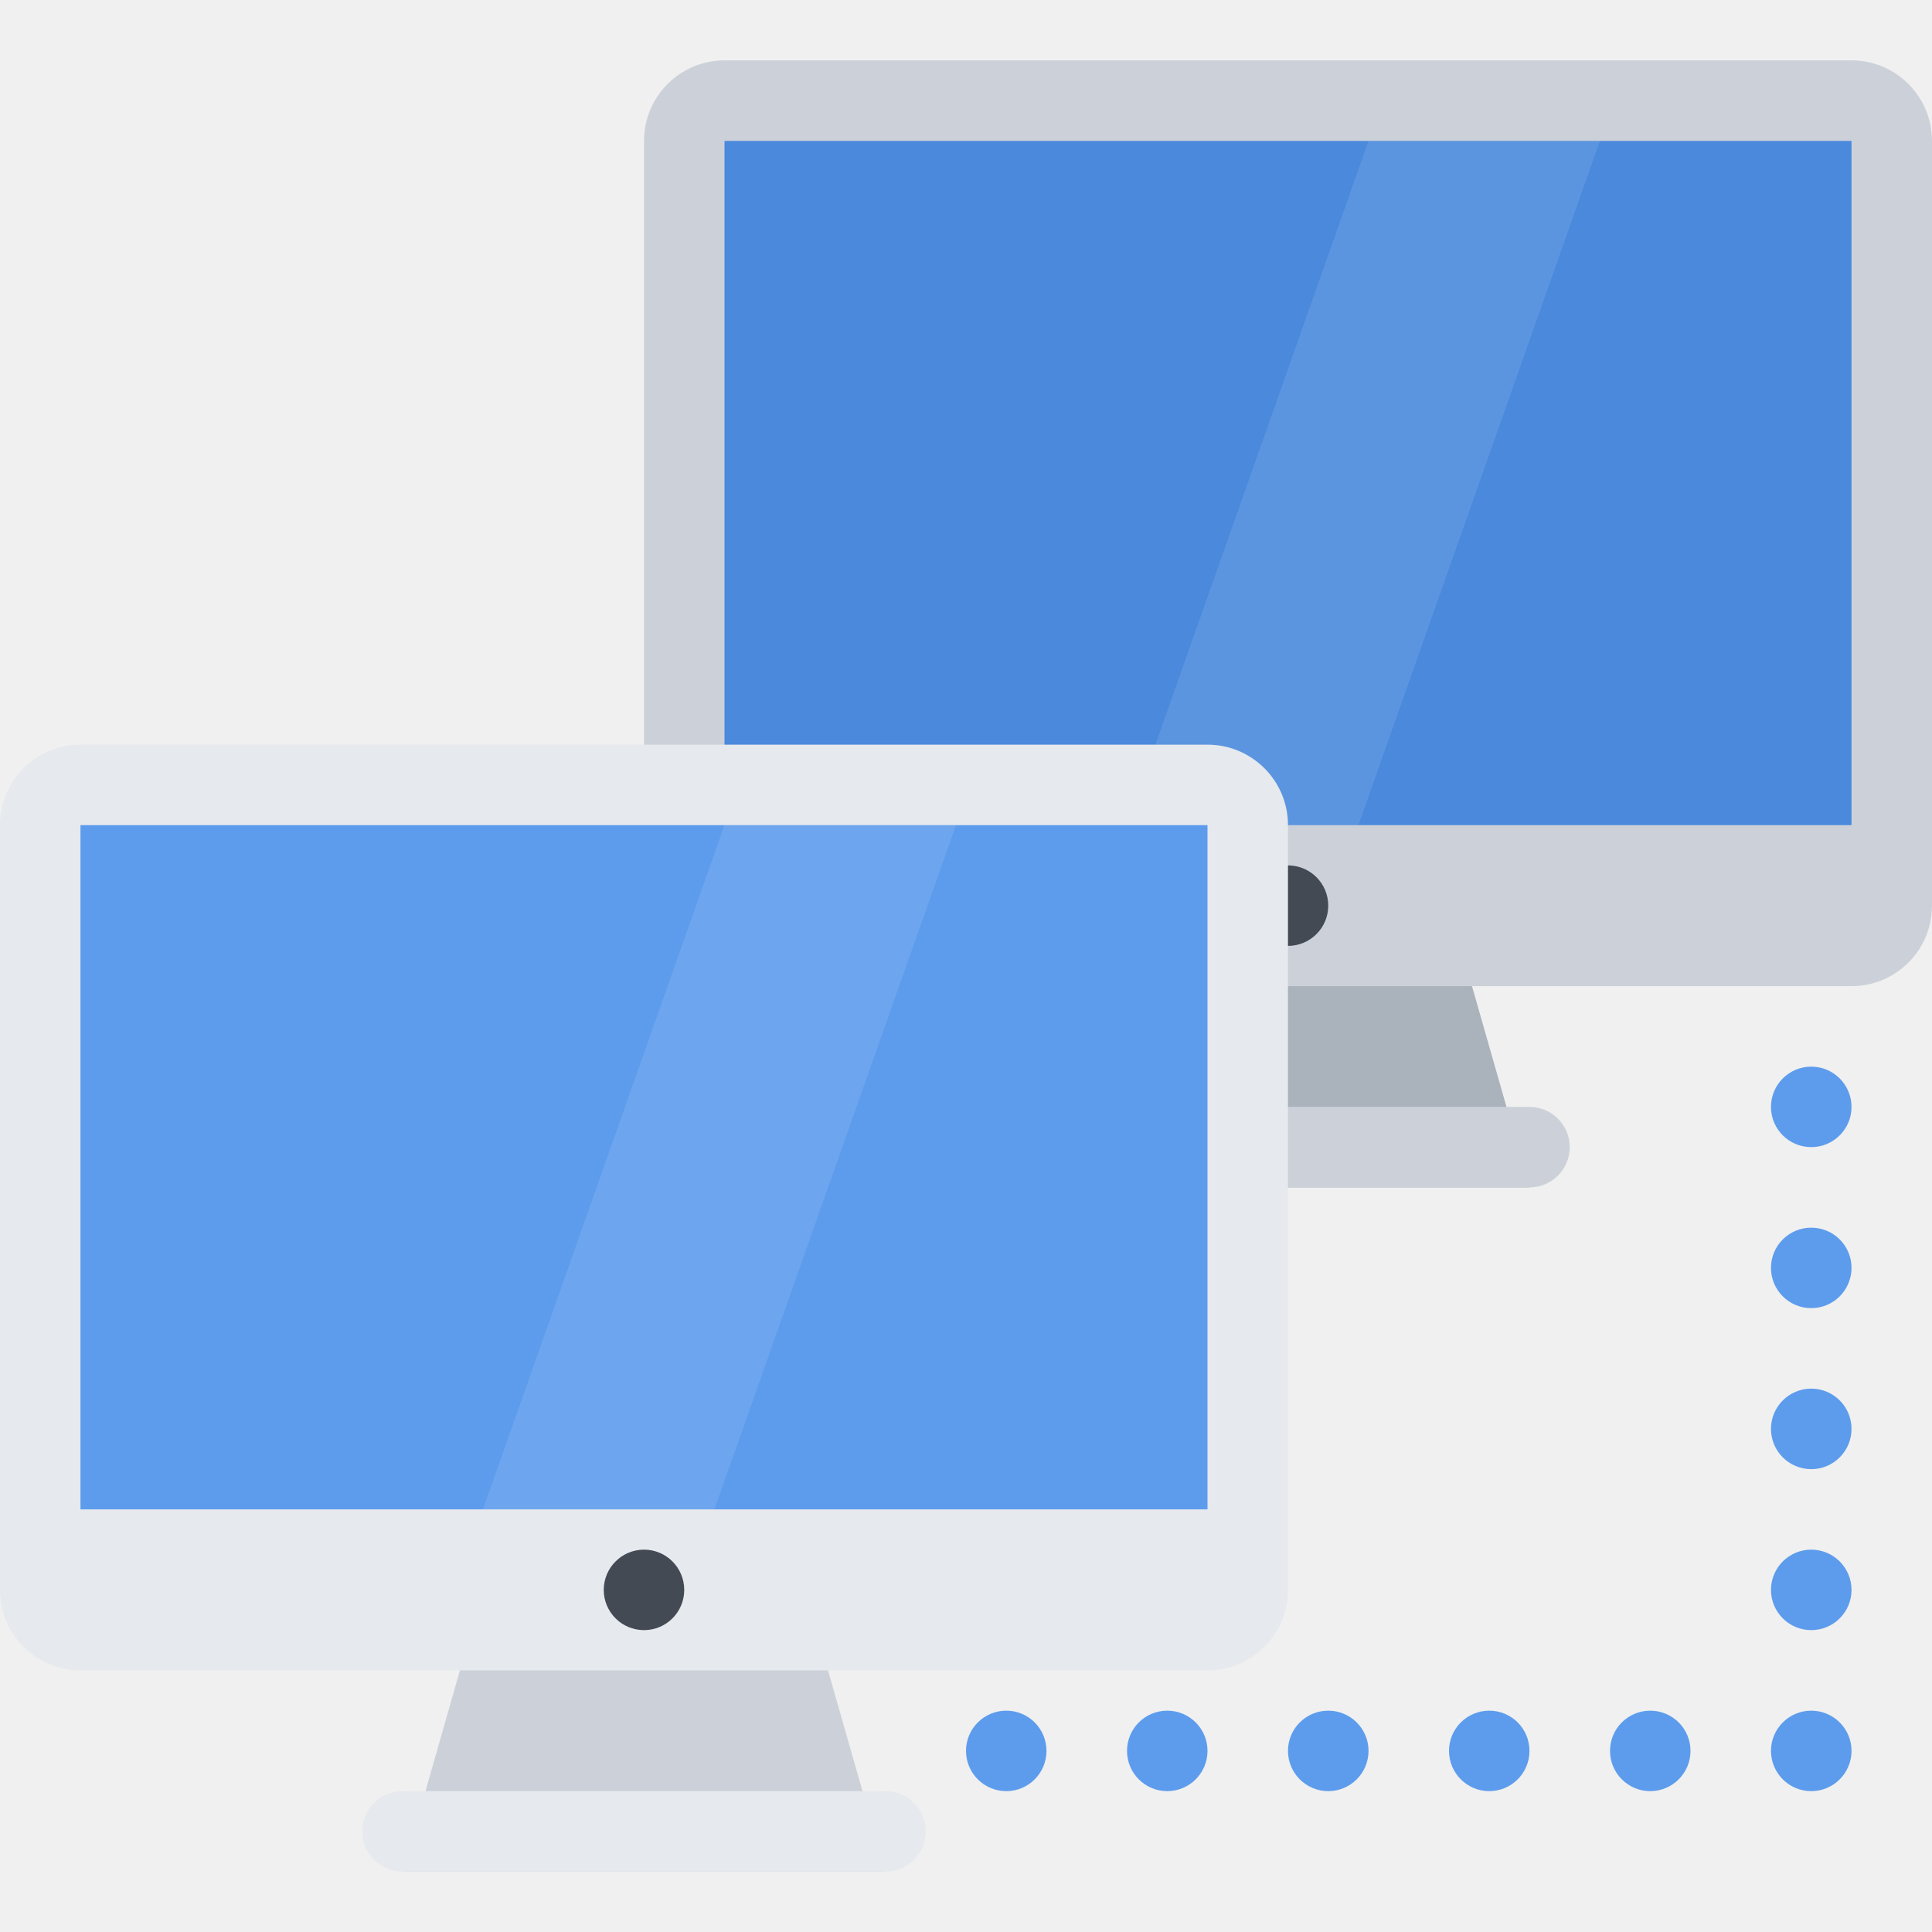
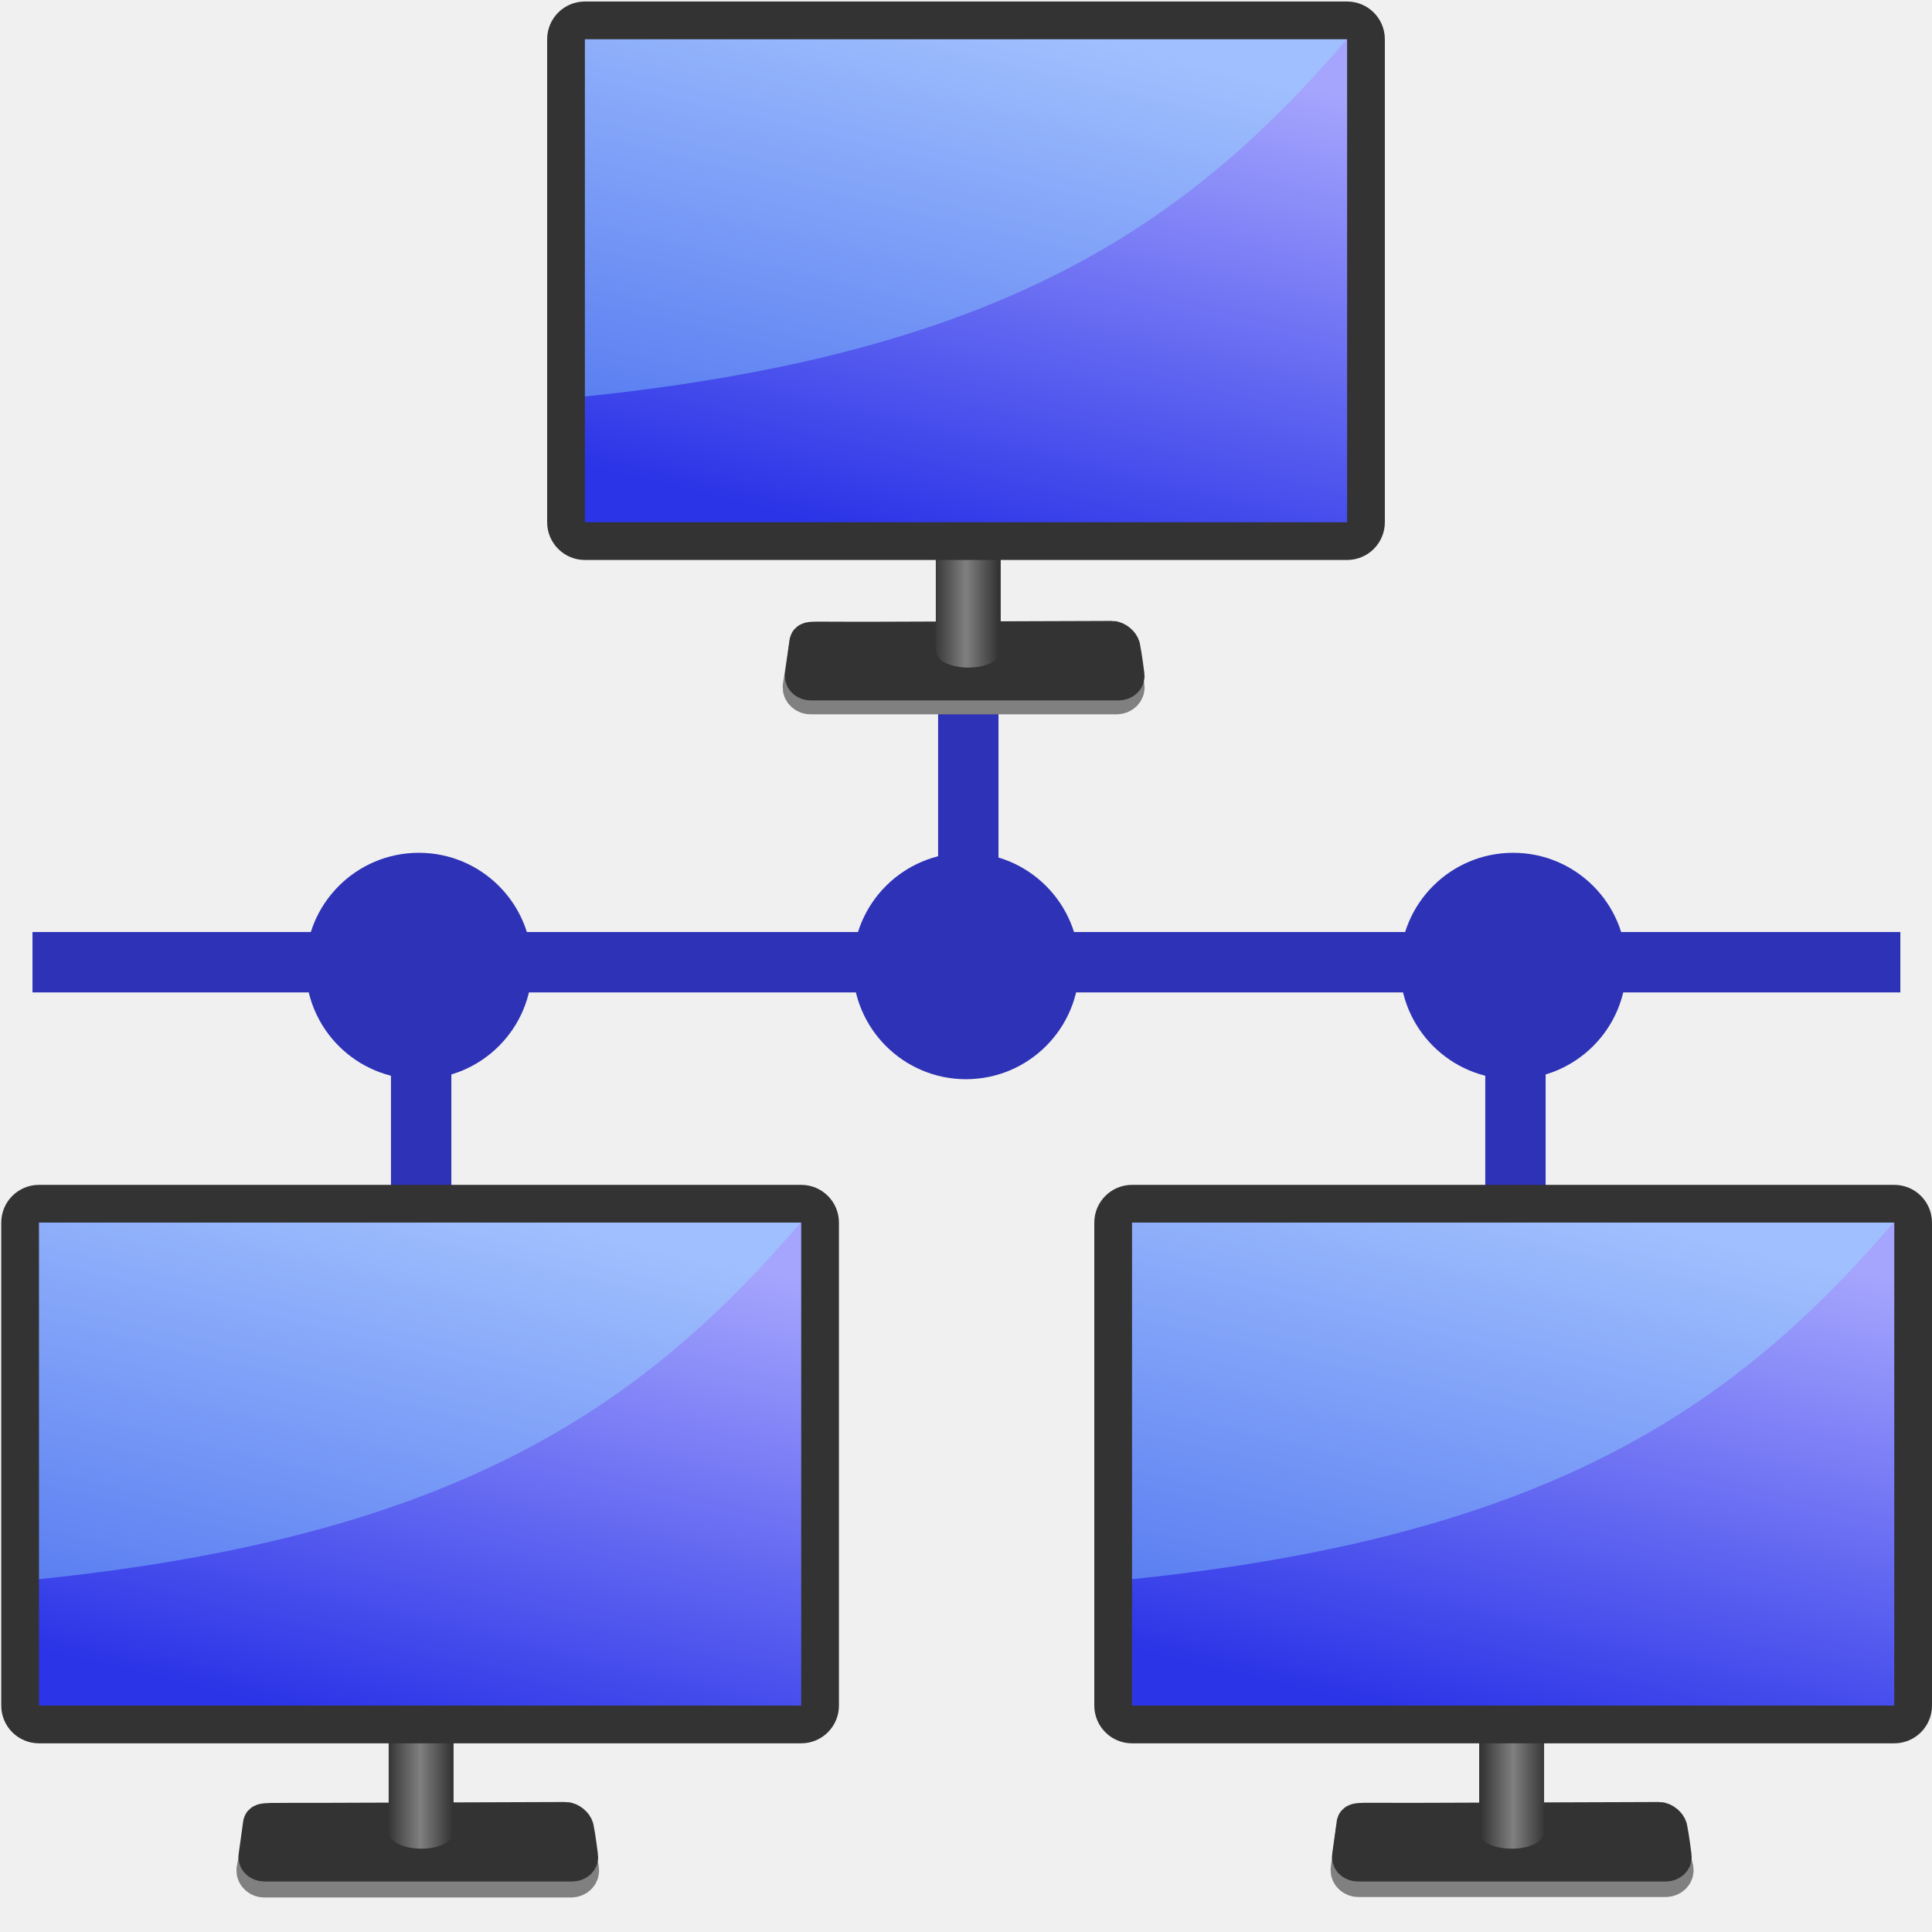
- <svg xmlns="http://www.w3.org/2000/svg" version="1.1" id="Layer_1" width="512" height="512" viewBox="0 0 512 512" enable-background="new 0 0 512 512" xml:space="preserve">
-   <g id="local_network">
-     <g>
-       <g>
-         <polygon fill="#AAB2BC" points="405.328,314.672 277.328,314.672 298.609,240.094 384.016,240.062    " />
-       </g>
-       <path fill="#4A89DC" d="M192,250.672c-5.875,0-10.672-4.781-10.672-10.672V37.344c0-5.891,4.797-10.672,10.672-10.672h298.672    c5.875,0,10.656,4.781,10.656,10.672V240c0,5.891-4.781,10.672-10.656,10.672H192z" />
-       <path fill="#CCD1D9" d="M490.672,16H192c-11.781,0-21.328,9.562-21.328,21.344V240c0,11.797,9.547,21.344,21.328,21.344h298.672    c11.781,0,21.328-9.547,21.328-21.344V37.344C512,25.562,502.453,16,490.672,16z M490.672,240H192V37.344h298.672V240z" />
-       <rect x="186.609" y="218.672" fill="#CCD1D9" width="309.438" height="31.062" />
-       <path fill="#434A54" d="M352,240c0,5.906-4.781,10.672-10.672,10.672s-10.656-4.766-10.656-10.672    c0-5.891,4.766-10.656,10.656-10.656S352,234.109,352,240z" />
-       <path fill="#CCD1D9" d="M405.328,293.344h-128c-5.891,0-10.656,4.766-10.656,10.656c0,5.906,4.766,10.672,10.656,10.672h128    c5.891,0,10.672-4.766,10.672-10.672C416,298.109,411.219,293.344,405.328,293.344z" />
-     </g>
-     <polygon opacity="0.1" fill="#FFFFFF" points="360,218.672 298.672,218.672 362.672,37.344 423.984,37.344  " />
-     <g>
-       <path fill="#5D9CEC" d="M480,304c5.891,0,10.672-4.766,10.672-10.656s-4.781-10.672-10.672-10.672s-10.672,4.781-10.672,10.672    S474.109,304,480,304z" />
-       <path fill="#5D9CEC" d="M480,325.344c-5.891,0-10.672,4.766-10.672,10.656s4.781,10.672,10.672,10.672s10.672-4.781,10.672-10.672    S485.891,325.344,480,325.344z" />
-       <path fill="#5D9CEC" d="M480,368c-5.891,0-10.672,4.781-10.672,10.672s4.781,10.672,10.672,10.672s10.672-4.781,10.672-10.672    S485.891,368,480,368z" />
-       <path fill="#5D9CEC" d="M480,410.672c-5.891,0-10.672,4.781-10.672,10.672S474.109,432,480,432s10.672-4.766,10.672-10.656    S485.891,410.672,480,410.672z" />
-       <path fill="#5D9CEC" d="M480,453.344c-5.891,0-10.672,4.766-10.672,10.656s4.781,10.672,10.672,10.672s10.672-4.781,10.672-10.672    S485.891,453.344,480,453.344z" />
-       <path fill="#5D9CEC" d="M437.328,453.344c-5.891,0-10.656,4.766-10.656,10.656s4.766,10.672,10.656,10.672S448,469.891,448,464    S443.219,453.344,437.328,453.344z" />
-       <path fill="#5D9CEC" d="M394.672,453.344c-5.891,0-10.672,4.766-10.672,10.656s4.781,10.672,10.672,10.672    s10.656-4.781,10.656-10.672S400.562,453.344,394.672,453.344z" />
-       <path fill="#5D9CEC" d="M352,453.344c-5.891,0-10.672,4.766-10.672,10.656s4.781,10.672,10.672,10.672s10.672-4.781,10.672-10.672    S357.891,453.344,352,453.344z" />
-       <path fill="#5D9CEC" d="M309.328,453.344c-5.891,0-10.656,4.766-10.656,10.656s4.766,10.672,10.656,10.672S320,469.891,320,464    S315.219,453.344,309.328,453.344z" />
-       <path fill="#5D9CEC" d="M266.672,453.344c-5.891,0-10.672,4.766-10.672,10.656s4.781,10.672,10.672,10.672    s10.656-4.781,10.656-10.672S272.562,453.344,266.672,453.344z" />
-     </g>
-     <g>
-       <g>
-         <polygon fill="#CCD1D9" points="234.672,496 106.672,496 127.938,421.422 213.359,421.391    " />
-       </g>
-       <path fill="#5D9CEC" d="M21.328,432c-5.875,0-10.656-4.781-10.656-10.656V218.672c0-5.875,4.781-10.672,10.656-10.672H320    c5.875,0,10.672,4.797,10.672,10.672v202.672c0,5.875-4.797,10.656-10.672,10.656H21.328z" />
-       <path fill="#E6E9ED" d="M320,197.344H21.328C9.547,197.344,0,206.891,0,218.672v202.672c0,11.781,9.547,21.328,21.328,21.328H320    c11.781,0,21.328-9.547,21.328-21.328V218.672C341.328,206.891,331.781,197.344,320,197.344z M320,421.344H21.328V218.672H320    V421.344z" />
-       <rect x="15.953" y="400" fill="#E6E9ED" width="309.438" height="31.062" />
-       <path fill="#434A54" d="M181.328,421.344c0,5.891-4.766,10.656-10.656,10.656S160,427.234,160,421.344s4.781-10.672,10.672-10.672    S181.328,415.453,181.328,421.344z" />
-       <path fill="#E6E9ED" d="M234.672,474.672h-128c-5.891,0-10.672,4.781-10.672,10.672S100.781,496,106.672,496h128    c5.891,0,10.656-4.766,10.656-10.656S240.562,474.672,234.672,474.672z" />
-     </g>
-     <polygon opacity="0.1" fill="#FFFFFF" points="189.328,400 128,400 192,218.672 253.328,218.672  " />
-   </g>
+ <svg xmlns="http://www.w3.org/2000/svg" width="512" height="512" version="1.1" viewBox="0 0 512 512">
+   <defs>
+     <linearGradient id="a" x1="236" x2="277" y1="409" y2="409" gradientTransform="matrix(.421 0 0 .419 148 -7.55)" gradientUnits="userSpaceOnUse">
+       <stop style="stop-color:#333" offset="0" />
+       <stop style="stop-color:#808080" offset=".5" />
+       <stop style="stop-color:#333" offset="1" />
+     </linearGradient>
+     <linearGradient id="b" x1="219" x2="298" y1="383" y2="53" gradientTransform="matrix(.421 0 0 .419 148 -16.6)" gradientUnits="userSpaceOnUse">
+       <stop style="stop-color:#2b34e7" offset="0" />
+       <stop style="stop-color:#a5a5fd" offset="1" />
+     </linearGradient>
+     <linearGradient id="c" x1="236" x2="277" y1="409" y2="409" gradientTransform="matrix(.421 0 0 .419 293 306)" gradientUnits="userSpaceOnUse">
+       <stop style="stop-color:#333" offset="0" />
+       <stop style="stop-color:#808080" offset=".5" />
+       <stop style="stop-color:#333" offset="1" />
+     </linearGradient>
+     <linearGradient id="d" x1="219" x2="298" y1="383" y2="53" gradientTransform="matrix(.421 0 0 .419 293 297)" gradientUnits="userSpaceOnUse">
+       <stop style="stop-color:#2b34e7" offset="0" />
+       <stop style="stop-color:#a5a5fd" offset="1" />
+     </linearGradient>
+     <linearGradient id="e" x1="236" x2="277" y1="409" y2="409" gradientTransform="matrix(.421 0 0 .419 3.35 306)" gradientUnits="userSpaceOnUse">
+       <stop style="stop-color:#333" offset="0" />
+       <stop style="stop-color:#808080" offset=".5" />
+       <stop style="stop-color:#333" offset="1" />
+     </linearGradient>
+     <linearGradient id="f" x1="219" x2="298" y1="383" y2="53" gradientTransform="matrix(.421 0 0 .419 3.35 297)" gradientUnits="userSpaceOnUse">
+       <stop style="stop-color:#2b34e7" offset="0" />
+       <stop style="stop-color:#a5a5fd" offset="1" />
+     </linearGradient>
+   </defs>
+   <path d="m8.61 255h103v70.3-70.3h392-102v70.3-70.3h-145v-69.1" style="fill:none;stroke-width:16;stroke:#2d32b6" />
+   <circle cx="256" cy="256" r="30" fill="#2d32b6" />
+   <circle cx="111" cy="256" r="30" fill="#2d32b6" />
+   <circle cx="401" cy="256" r="30" fill="#2d32b6" />
+   <path d="m214 175-1.07 6.97c-0.138 1 0.825 1.83 1.84 1.83h81.2c1.01 0 2.02-0.837 1.84-1.83l-1.5-7.33z" style="fill:#808080;stroke-width:11;stroke:#808080" />
+   <path d="m213 179c-0.127 0.888 0.829 1.62 1.85 1.62h81.6c1.02 0 2.02-0.737 1.85-1.62 0 0-0.614-4.98-1.12-7.45-0.178-0.879-1.47-2-2.49-2-26 0.089-52.2 0.188-65.6 0.226s-14.9-0.331-14.9 0.537z" style="fill:#333;stroke-width:10;stroke:#333" />
+   <path d="m248 144h17.2v28.3c0 6.2-17.2 6.11-17.2 0z" fill="url(#a)" />
+   <path d="m150 5.61h211v138h-211z" fill="url(#b)" />
+   <path d="m150 5.57h211c-44.2 53.2-94.3 88.8-211 100z" style="fill-opacity:.35;fill:#97f0ff" />
+   <rect x="150" y="5.4" width="212" height="138" rx="5" ry="5" style="fill:none;stroke-width:10;stroke:#333" />
+   <path d="m359 489-0.871 6.4c-0.138 1 0.825 1.83 1.84 1.83h81.5c1.01 0 2.02-0.837 1.84-1.83l-1.61-6.3z" style="fill:#808080;stroke-width:11;stroke:#808080" />
+   <path d="m358 492c-0.127 0.888 0.829 1.62 1.85 1.62h81.6c1.02 0 2.02-0.737 1.85-1.62 0 0-0.614-4.98-1.12-7.45-0.178-0.879-1.47-2-2.49-2-26 0.089-52.2 0.188-65.6 0.226s-14.9-0.299-14.9 0.628z" style="fill:#333;stroke-width:10;stroke:#333" />
+   <path d="m392 457h17.2v28.3c0 6.2-17.2 6.11-17.2 0z" fill="url(#c)" />
+   <path d="m295 319h211v138h-211z" fill="url(#d)" />
+   <path d="m295 319h211c-44.2 53.2-94.3 88.8-211 100z" style="fill-opacity:.35;fill:#97f0ff" />
+   <rect x="295" y="319" width="212" height="138" rx="5" ry="5" style="fill:none;stroke-width:10;stroke:#333" />
+   <path d="m69.6 488-1.43 7.52c-0.138 1 0.825 1.83 1.84 1.83h81.4c1.01 0 2.02-0.837 1.84-1.83l-0.742-4.25z" style="fill:#808080;stroke-width:11;stroke:#808080" />
+   <path d="m68.2 492c-0.127 0.888 0.829 1.62 1.85 1.62h81.6c1.02 0 2.02-0.737 1.85-1.62 0 0-0.614-4.98-1.12-7.45-0.178-0.879-1.47-2-2.49-2-26 0.089-52.2 0.188-65.6 0.226s-14.9-0.177-14.9 0.639z" style="fill:#333;stroke-width:10;stroke:#333" />
+   <path d="m103 457h17.2v28.3c0 6.2-17.2 6.11-17.2 0z" fill="url(#e)" />
+   <path d="m5.26 319h211v138h-211z" fill="url(#f)" />
+   <path d="m5.4 319h211c-44.2 53.2-94.3 88.8-211 100z" style="fill-opacity:.35;fill:#97f0ff" />
+   <rect x="5.33" y="319" width="212" height="138" rx="5" ry="5" style="fill:none;stroke-width:10;stroke:#333" />
</svg>
